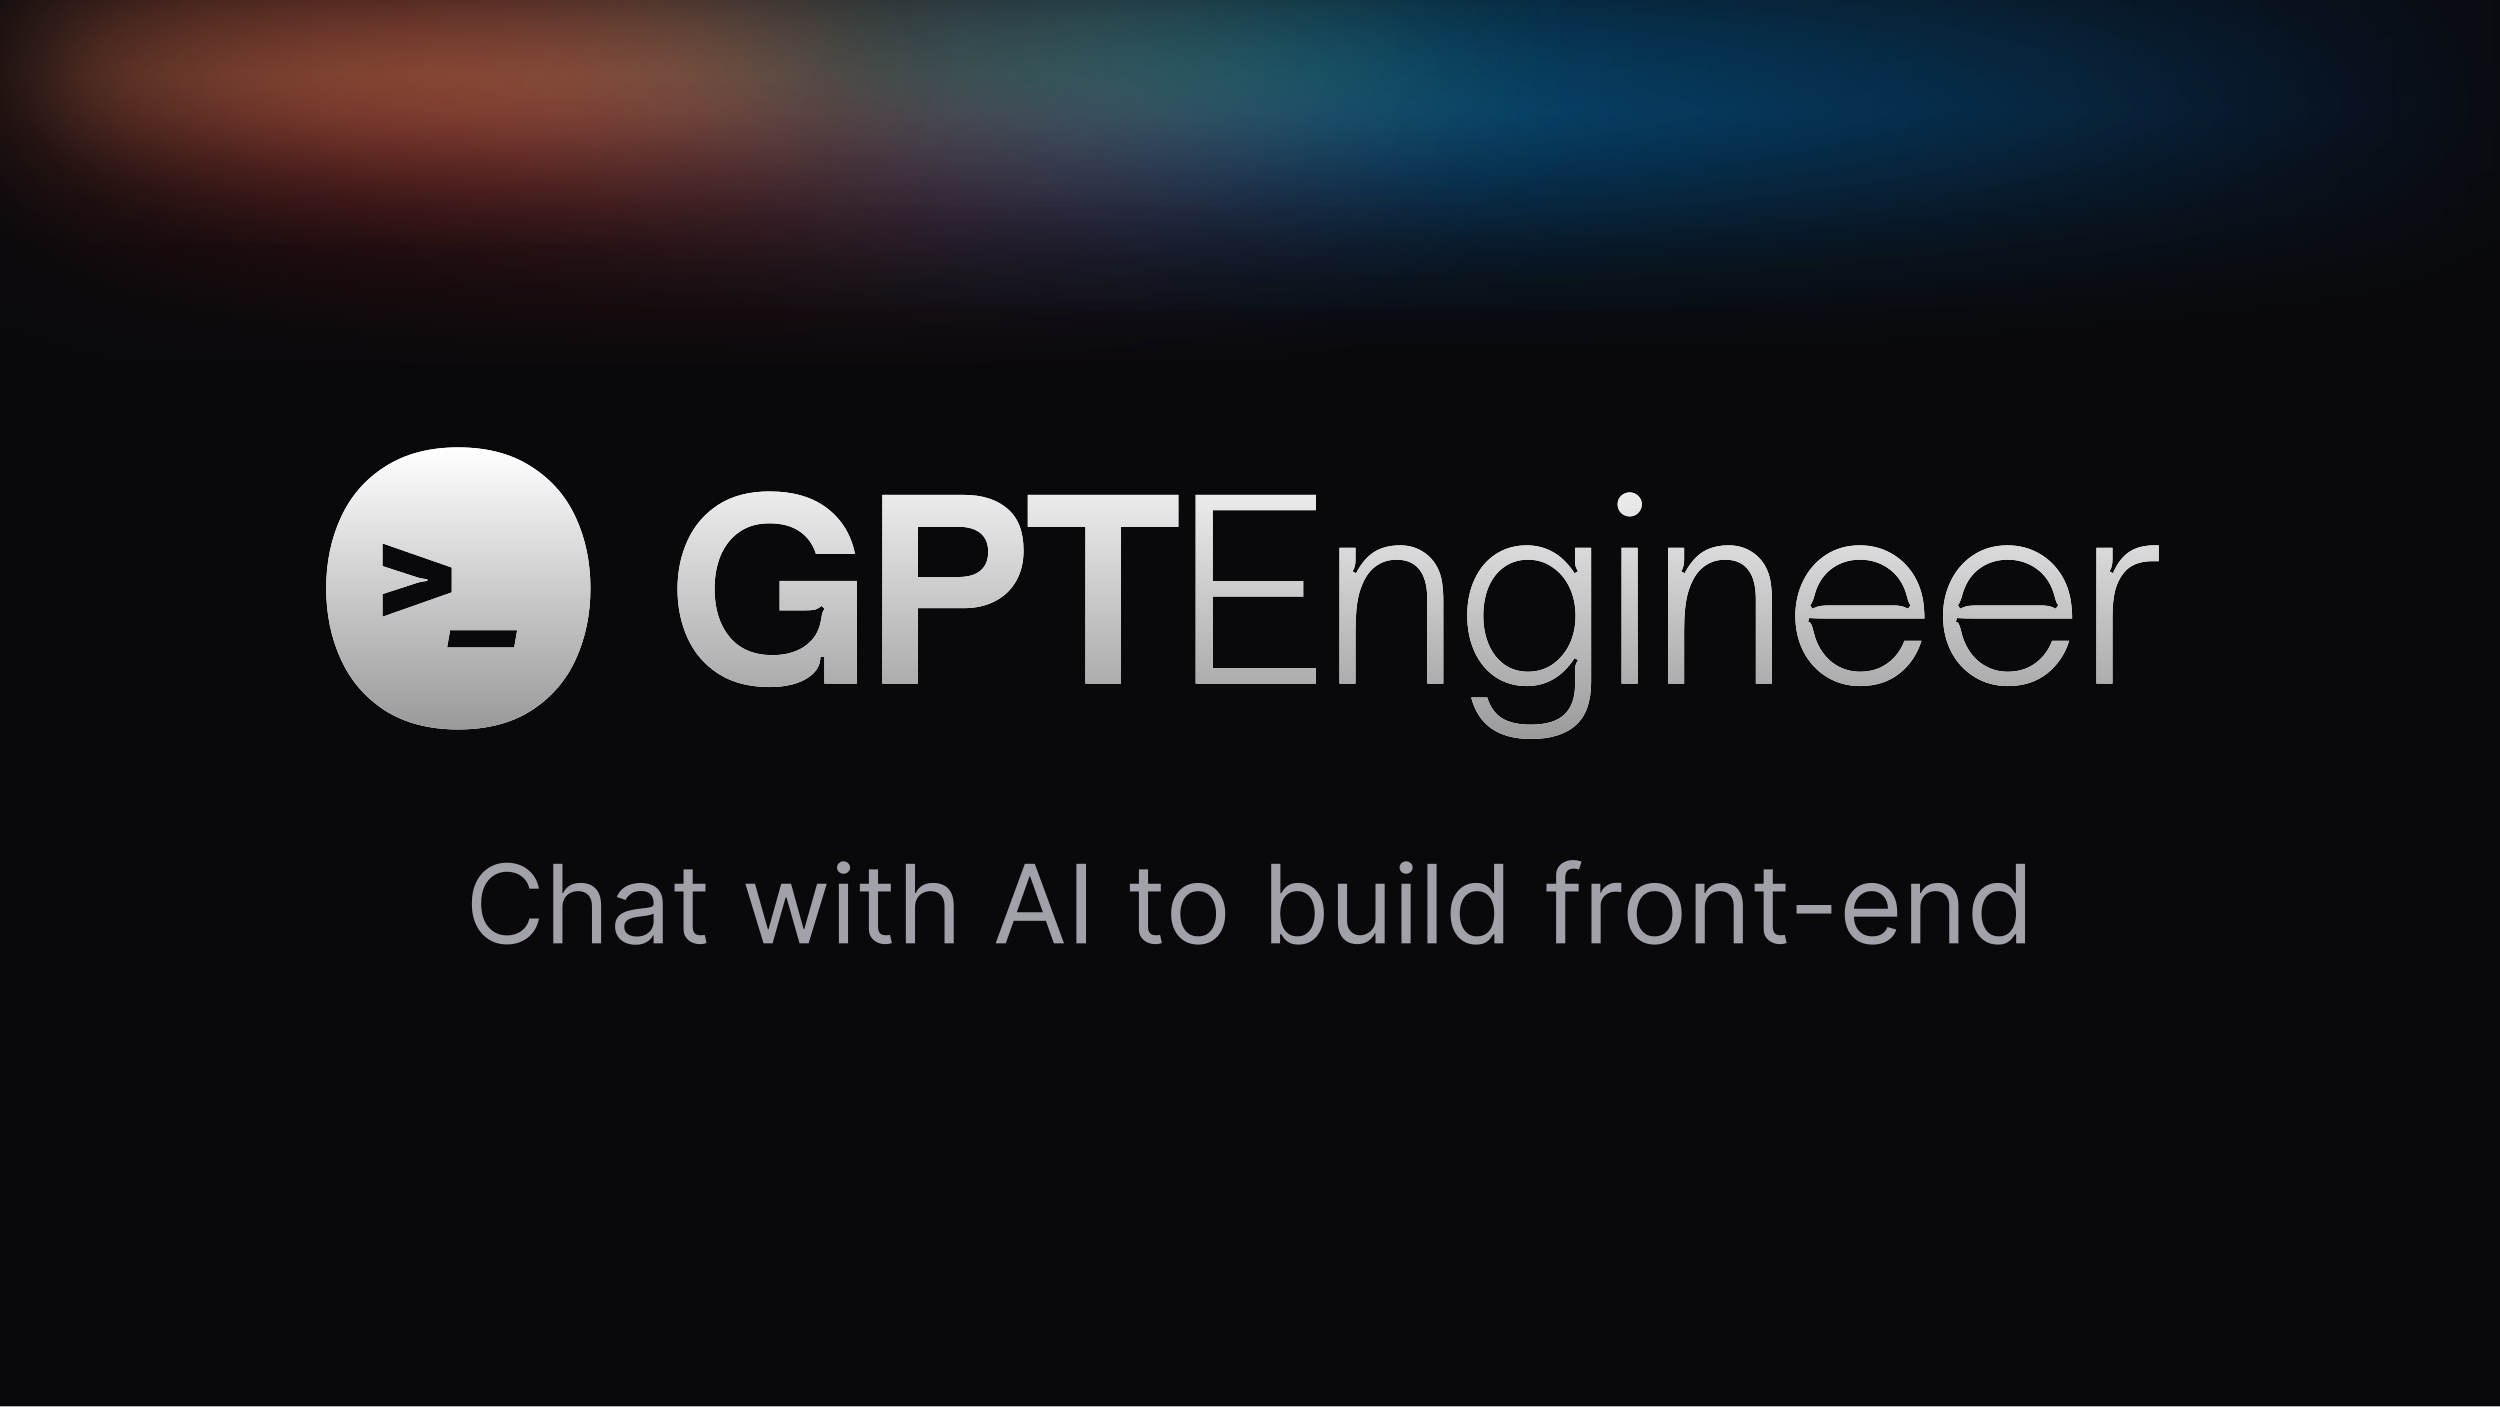
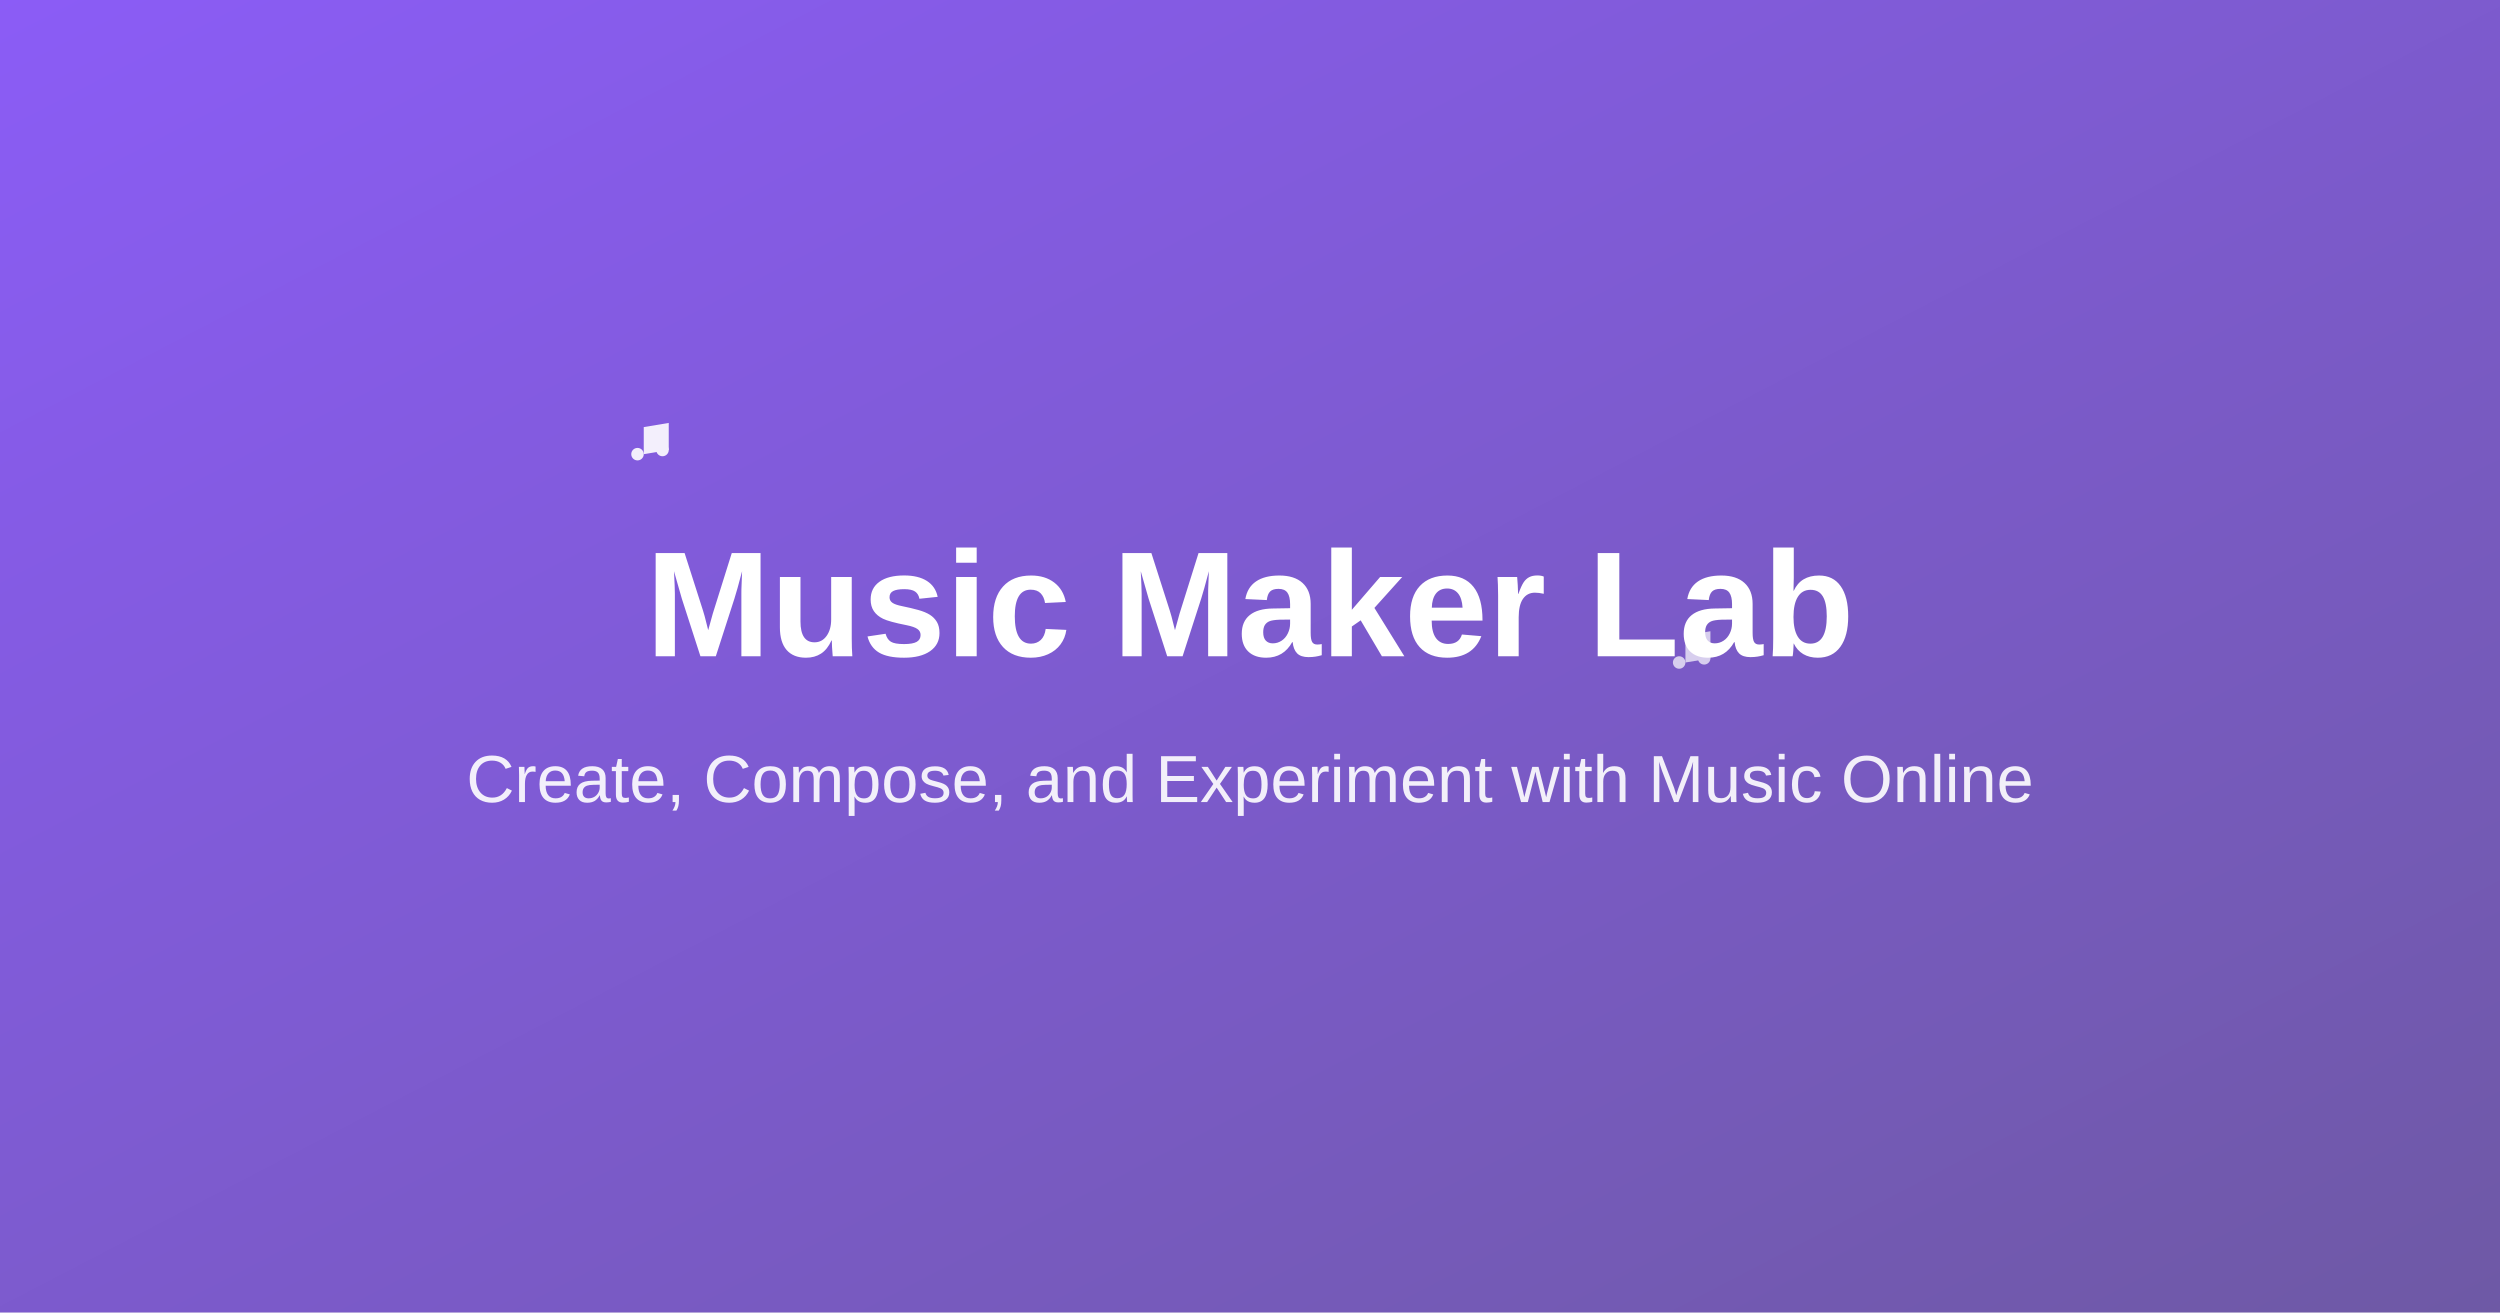
- <svg xmlns="http://www.w3.org/2000/svg" width="1280" height="720" viewBox="0 0 1280 720" fill="none">
-   <g clip-path="url(#clip0_4409_16219)">
-     <rect width="1280" height="720" fill="#09090B" />
-     <g filter="url(#filter0_f_4409_16219)">
-       <ellipse cx="455.561" cy="37.005" rx="455.561" ry="37.005" transform="matrix(-0.998228 0.059511 -0.696025 -0.718017 1354.18 18.4199)" fill="#0057FF" />
-     </g>
-     <g filter="url(#filter1_f_4409_16219)">
-       <ellipse cx="530.773" cy="54.283" rx="530.773" ry="54.283" transform="matrix(-0.999109 0.0421997 -0.566127 -0.824318 1373 8.74773)" fill="#00FFFF" />
-     </g>
-     <g filter="url(#filter2_f_4409_16219)">
-       <ellipse cx="355.742" cy="4.188" rx="347.533" ry="60.76" transform="rotate(-180 355.742 4.18822)" fill="#EC3039" />
-     </g>
-     <g filter="url(#filter3_f_4409_16219)">
-       <ellipse cx="338.004" cy="122.468" rx="338.004" ry="122.468" transform="matrix(-0.991029 -0.133651 0.909857 -0.414922 652.636 51.9789)" fill="#00ED97" />
-     </g>
-     <g filter="url(#filter4_f_4409_16219)">
-       <ellipse cx="232.93" cy="65.59" rx="232.93" ry="65.59" transform="matrix(-0.997852 -0.0655043 0.729769 -0.683694 371.106 55.4786)" fill="#FFA467" />
-     </g>
-     <path d="M393.974 351.773C383.59 351.773 374.853 349.493 367.762 344.935C360.755 340.376 355.521 334.298 352.06 326.701C348.599 319.103 346.869 310.746 346.869 301.629C346.869 292.512 348.599 284.196 352.06 276.683C355.521 269.086 360.755 263.008 367.762 258.449C374.853 253.89 383.59 251.611 393.974 251.611C406.13 251.611 415.965 254.481 423.478 260.222C430.991 265.962 435.761 273.771 437.787 283.648H417.78C416.176 278.583 413.348 274.699 409.296 271.998C405.328 269.297 400.178 267.946 393.847 267.946C387.853 267.946 382.746 269.423 378.525 272.378C374.389 275.248 371.223 279.216 369.028 284.281C366.918 289.346 365.863 295.086 365.863 301.502C365.863 311.632 368.395 319.821 373.46 326.068C378.61 332.314 385.954 335.438 395.493 335.438C401.318 335.438 406.299 334.256 410.435 331.892C414.656 329.444 417.569 326.11 419.172 321.889C419.763 320.369 420.228 318.554 420.565 316.444C420.819 314.165 421.367 312.603 422.211 311.759L420.692 310.239C419.51 311.168 418.37 311.801 417.273 312.139C416.176 312.392 414.529 312.519 412.335 312.519H399.165V297.45H438.673V350H422.085V336.198H420.059C420.059 340.503 418.075 344.006 414.107 346.708C409.211 350.084 402.5 351.773 393.974 351.773ZM451.758 350V253.384H493.418C502.873 253.384 510.344 255.748 515.831 260.475C521.318 265.118 524.062 272.251 524.062 281.875C524.062 287.953 522.753 293.229 520.136 297.703C517.604 302.093 514.016 305.47 509.373 307.833C504.815 310.197 499.496 311.379 493.418 311.379H469.992V350H451.758ZM490.886 295.424C495.782 295.424 499.496 294.327 502.029 292.132C504.646 289.937 505.954 286.729 505.954 282.508C505.954 278.372 504.646 275.206 502.029 273.011C499.412 270.816 495.697 269.719 490.886 269.719H469.992V295.424H490.886ZM573.955 350H555.72V269.719H526.216V253.384H603.332V269.719H573.955V350ZM673.722 350H612.181V253.384H673.722V261.235H620.918V297.577H667.264V305.427H620.918V342.149H673.722V350ZM685.799 350V280.482H694.029V286.56C694.029 287.911 693.903 289.008 693.649 289.852C693.481 290.697 693.101 291.583 692.51 292.512L694.283 293.525C696.9 288.544 699.981 284.914 703.526 282.635C707.156 280.355 711.588 279.216 716.822 279.216C721.043 279.216 724.757 280.187 727.965 282.128C731.173 283.985 733.706 286.56 735.563 289.852C736.998 292.469 737.927 295.255 738.349 298.21C738.771 301.08 738.982 304.119 738.982 307.327V350H730.751V306.947C730.751 300.953 729.738 296.31 727.712 293.018C725.095 288.713 720.874 286.56 715.049 286.56C709.731 286.56 705.299 288.459 701.754 292.258C699.221 295.128 697.279 298.969 695.929 303.781C694.662 308.509 694.029 314.756 694.029 322.522V350H685.799ZM783.886 378.364C767.171 378.364 756.956 371.273 753.242 357.091H761.473C762.908 361.818 765.356 365.322 768.817 367.601C772.363 369.88 777.343 371.02 783.759 371.02C791.61 371.02 797.35 369.289 800.98 365.828C804.61 362.367 806.425 357.26 806.425 350.507V343.922C806.425 342.571 806.51 341.474 806.679 340.63C806.932 339.785 807.354 338.899 807.945 337.97L806.172 336.957C800.01 346.497 791.821 351.266 781.606 351.266C775.697 351.266 770.421 349.747 765.778 346.708C761.135 343.584 757.547 339.279 755.015 333.792C752.482 328.305 751.216 322.058 751.216 315.051C751.216 308.129 752.482 301.966 755.015 296.564C757.547 291.076 761.135 286.813 765.778 283.774C770.421 280.735 775.697 279.216 781.606 279.216C791.821 279.216 800.01 283.985 806.172 293.525L807.945 292.512C807.354 291.583 806.932 290.697 806.679 289.852C806.51 289.008 806.425 287.911 806.425 286.56V280.482H814.656V349.114C814.656 359.328 811.997 366.757 806.679 371.4C801.445 376.043 793.847 378.364 783.886 378.364ZM782.366 343.922C787.009 343.922 791.146 342.698 794.776 340.25C798.49 337.717 801.402 334.298 803.513 329.993C805.623 325.603 806.679 320.707 806.679 315.304C806.679 309.902 805.623 305.005 803.513 300.616C801.402 296.226 798.49 292.807 794.776 290.359C791.146 287.826 787.009 286.56 782.366 286.56C777.639 286.56 773.545 287.826 770.083 290.359C766.622 292.807 763.963 296.226 762.106 300.616C760.333 304.921 759.447 309.817 759.447 315.304C759.447 320.707 760.375 325.603 762.233 329.993C764.09 334.298 766.749 337.717 770.21 340.25C773.671 342.698 777.723 343.922 782.366 343.922ZM838.471 350H830.24V280.482H838.471V350ZM834.419 264.4C832.73 264.4 831.253 263.809 829.987 262.628C828.805 261.361 828.214 259.884 828.214 258.196C828.214 256.507 828.805 255.072 829.987 253.89C831.253 252.709 832.73 252.118 834.419 252.118C836.107 252.118 837.542 252.709 838.724 253.89C839.99 255.072 840.623 256.507 840.623 258.196C840.623 259.884 839.99 261.361 838.724 262.628C837.542 263.809 836.107 264.4 834.419 264.4ZM854.044 350V280.482H862.275V286.56C862.275 287.911 862.148 289.008 861.895 289.852C861.726 290.697 861.346 291.583 860.755 292.512L862.528 293.525C865.145 288.544 868.226 284.914 871.771 282.635C875.401 280.355 879.833 279.216 885.067 279.216C889.288 279.216 893.003 280.187 896.21 282.128C899.418 283.985 901.951 286.56 903.808 289.852C905.243 292.469 906.172 295.255 906.594 298.21C907.016 301.08 907.227 304.119 907.227 307.327V350H898.996V306.947C898.996 300.953 897.983 296.31 895.957 293.018C893.34 288.713 889.119 286.56 883.295 286.56C877.976 286.56 873.544 288.459 869.999 292.258C867.466 295.128 865.525 298.969 864.174 303.781C862.908 308.509 862.275 314.756 862.275 322.522V350H854.044ZM952.384 351.266C946.053 351.266 940.355 349.705 935.29 346.581C930.224 343.458 926.257 339.152 923.387 333.665C920.601 328.178 919.208 322.058 919.208 315.304C919.208 308.804 920.559 302.81 923.26 297.323C925.961 291.836 929.802 287.446 934.783 284.154C939.848 280.862 945.673 279.216 952.258 279.216C958.082 279.216 963.401 280.566 968.212 283.268C973.109 285.969 977.076 289.852 980.115 294.917C983.154 299.982 984.843 305.976 985.18 312.898C985.265 313.658 985.307 314.924 985.307 316.697H936.682C931.871 316.697 928.409 316.613 926.299 316.444L925.793 318.343C926.552 318.512 927.059 318.934 927.312 319.61C927.65 320.201 927.987 321.171 928.325 322.522C928.747 324.295 929.085 325.561 929.338 326.321C931.195 331.808 934.15 336.113 938.202 339.237C942.338 342.36 947.066 343.922 952.384 343.922C957.871 343.922 962.599 342.445 966.566 339.49C970.534 336.535 973.362 332.737 975.05 328.094H983.788C981.677 334.931 977.92 340.503 972.518 344.808C967.115 349.114 960.404 351.266 952.384 351.266ZM927.945 311.632C929.634 310.872 931.069 310.408 932.25 310.239C933.517 310.07 934.994 309.986 936.682 309.986H968.972C970.492 309.986 971.8 310.07 972.898 310.239C973.995 310.408 975.346 310.872 976.95 311.632L978.216 309.859C977.541 309.184 976.992 307.918 976.57 306.061C975.979 303.95 975.472 302.388 975.05 301.375C973.109 296.732 970.112 293.102 966.06 290.486C962.008 287.869 957.449 286.56 952.384 286.56C947.319 286.56 942.845 287.826 938.962 290.359C935.163 292.807 932.293 296.31 930.351 300.869C929.845 301.966 929.296 303.655 928.705 305.934C928.452 306.778 928.156 307.538 927.819 308.213C927.565 308.889 927.228 309.437 926.806 309.859L927.945 311.632ZM1028 351.266C1021.67 351.266 1015.97 349.705 1010.91 346.581C1005.84 343.458 1001.88 339.152 999.006 333.665C996.221 328.178 994.828 322.058 994.828 315.304C994.828 308.804 996.178 302.81 998.88 297.323C1001.58 291.836 1005.42 287.446 1010.4 284.154C1015.47 280.862 1021.29 279.216 1027.88 279.216C1033.7 279.216 1039.02 280.566 1043.83 283.268C1048.73 285.969 1052.7 289.852 1055.74 294.917C1058.77 299.982 1060.46 305.976 1060.8 312.898C1060.88 313.658 1060.93 314.924 1060.93 316.697H1012.3C1007.49 316.697 1004.03 316.613 1001.92 316.444L1001.41 318.343C1002.17 318.512 1002.68 318.934 1002.93 319.61C1003.27 320.201 1003.61 321.171 1003.94 322.522C1004.37 324.295 1004.7 325.561 1004.96 326.321C1006.82 331.808 1009.77 336.113 1013.82 339.237C1017.96 342.36 1022.69 343.922 1028 343.922C1033.49 343.922 1038.22 342.445 1042.19 339.49C1046.15 336.535 1048.98 332.737 1050.67 328.094H1059.41C1057.3 334.931 1053.54 340.503 1048.14 344.808C1042.73 349.114 1036.02 351.266 1028 351.266ZM1003.57 311.632C1005.25 310.872 1006.69 310.408 1007.87 310.239C1009.14 310.07 1010.61 309.986 1012.3 309.986H1044.59C1046.11 309.986 1047.42 310.07 1048.52 310.239C1049.61 310.408 1050.97 310.872 1052.57 311.632L1053.84 309.859C1053.16 309.184 1052.61 307.918 1052.19 306.061C1051.6 303.95 1051.09 302.388 1050.67 301.375C1048.73 296.732 1045.73 293.102 1041.68 290.486C1037.63 287.869 1033.07 286.56 1028 286.56C1022.94 286.56 1018.46 287.826 1014.58 290.359C1010.78 292.807 1007.91 296.31 1005.97 300.869C1005.46 301.966 1004.92 303.655 1004.32 305.934C1004.07 306.778 1003.78 307.538 1003.44 308.213C1003.19 308.889 1002.85 309.437 1002.43 309.859L1003.57 311.632ZM1073.36 350V280.482H1081.59V286.56C1081.59 287.911 1081.46 289.008 1081.21 289.852C1081.04 290.697 1080.66 291.583 1080.07 292.512L1081.84 293.525C1083.95 288.544 1086.7 284.914 1090.07 282.635C1093.45 280.355 1097.76 279.216 1102.99 279.216H1105.27V287.32H1102.1C1095.44 287.32 1090.5 289.346 1087.29 293.398C1085.26 295.93 1083.79 299.012 1082.86 302.642C1082.01 306.272 1081.59 310.746 1081.59 316.064V350H1073.36Z" fill="white" />
-     <path d="M393.974 351.773C383.59 351.773 374.853 349.493 367.762 344.935C360.755 340.376 355.521 334.298 352.06 326.701C348.599 319.103 346.869 310.746 346.869 301.629C346.869 292.512 348.599 284.196 352.06 276.683C355.521 269.086 360.755 263.008 367.762 258.449C374.853 253.89 383.59 251.611 393.974 251.611C406.13 251.611 415.965 254.481 423.478 260.222C430.991 265.962 435.761 273.771 437.787 283.648H417.78C416.176 278.583 413.348 274.699 409.296 271.998C405.328 269.297 400.178 267.946 393.847 267.946C387.853 267.946 382.746 269.423 378.525 272.378C374.389 275.248 371.223 279.216 369.028 284.281C366.918 289.346 365.863 295.086 365.863 301.502C365.863 311.632 368.395 319.821 373.46 326.068C378.61 332.314 385.954 335.438 395.493 335.438C401.318 335.438 406.299 334.256 410.435 331.892C414.656 329.444 417.569 326.11 419.172 321.889C419.763 320.369 420.228 318.554 420.565 316.444C420.819 314.165 421.367 312.603 422.211 311.759L420.692 310.239C419.51 311.168 418.37 311.801 417.273 312.139C416.176 312.392 414.529 312.519 412.335 312.519H399.165V297.45H438.673V350H422.085V336.198H420.059C420.059 340.503 418.075 344.006 414.107 346.708C409.211 350.084 402.5 351.773 393.974 351.773ZM451.758 350V253.384H493.418C502.873 253.384 510.344 255.748 515.831 260.475C521.318 265.118 524.062 272.251 524.062 281.875C524.062 287.953 522.753 293.229 520.136 297.703C517.604 302.093 514.016 305.47 509.373 307.833C504.815 310.197 499.496 311.379 493.418 311.379H469.992V350H451.758ZM490.886 295.424C495.782 295.424 499.496 294.327 502.029 292.132C504.646 289.937 505.954 286.729 505.954 282.508C505.954 278.372 504.646 275.206 502.029 273.011C499.412 270.816 495.697 269.719 490.886 269.719H469.992V295.424H490.886ZM573.955 350H555.72V269.719H526.216V253.384H603.332V269.719H573.955V350ZM673.722 350H612.181V253.384H673.722V261.235H620.918V297.577H667.264V305.427H620.918V342.149H673.722V350ZM685.799 350V280.482H694.029V286.56C694.029 287.911 693.903 289.008 693.649 289.852C693.481 290.697 693.101 291.583 692.51 292.512L694.283 293.525C696.9 288.544 699.981 284.914 703.526 282.635C707.156 280.355 711.588 279.216 716.822 279.216C721.043 279.216 724.757 280.187 727.965 282.128C731.173 283.985 733.706 286.56 735.563 289.852C736.998 292.469 737.927 295.255 738.349 298.21C738.771 301.08 738.982 304.119 738.982 307.327V350H730.751V306.947C730.751 300.953 729.738 296.31 727.712 293.018C725.095 288.713 720.874 286.56 715.049 286.56C709.731 286.56 705.299 288.459 701.754 292.258C699.221 295.128 697.279 298.969 695.929 303.781C694.662 308.509 694.029 314.756 694.029 322.522V350H685.799ZM783.886 378.364C767.171 378.364 756.956 371.273 753.242 357.091H761.473C762.908 361.818 765.356 365.322 768.817 367.601C772.363 369.88 777.343 371.02 783.759 371.02C791.61 371.02 797.35 369.289 800.98 365.828C804.61 362.367 806.425 357.26 806.425 350.507V343.922C806.425 342.571 806.51 341.474 806.679 340.63C806.932 339.785 807.354 338.899 807.945 337.97L806.172 336.957C800.01 346.497 791.821 351.266 781.606 351.266C775.697 351.266 770.421 349.747 765.778 346.708C761.135 343.584 757.547 339.279 755.015 333.792C752.482 328.305 751.216 322.058 751.216 315.051C751.216 308.129 752.482 301.966 755.015 296.564C757.547 291.076 761.135 286.813 765.778 283.774C770.421 280.735 775.697 279.216 781.606 279.216C791.821 279.216 800.01 283.985 806.172 293.525L807.945 292.512C807.354 291.583 806.932 290.697 806.679 289.852C806.51 289.008 806.425 287.911 806.425 286.56V280.482H814.656V349.114C814.656 359.328 811.997 366.757 806.679 371.4C801.445 376.043 793.847 378.364 783.886 378.364ZM782.366 343.922C787.009 343.922 791.146 342.698 794.776 340.25C798.49 337.717 801.402 334.298 803.513 329.993C805.623 325.603 806.679 320.707 806.679 315.304C806.679 309.902 805.623 305.005 803.513 300.616C801.402 296.226 798.49 292.807 794.776 290.359C791.146 287.826 787.009 286.56 782.366 286.56C777.639 286.56 773.545 287.826 770.083 290.359C766.622 292.807 763.963 296.226 762.106 300.616C760.333 304.921 759.447 309.817 759.447 315.304C759.447 320.707 760.375 325.603 762.233 329.993C764.09 334.298 766.749 337.717 770.21 340.25C773.671 342.698 777.723 343.922 782.366 343.922ZM838.471 350H830.24V280.482H838.471V350ZM834.419 264.4C832.73 264.4 831.253 263.809 829.987 262.628C828.805 261.361 828.214 259.884 828.214 258.196C828.214 256.507 828.805 255.072 829.987 253.89C831.253 252.709 832.73 252.118 834.419 252.118C836.107 252.118 837.542 252.709 838.724 253.89C839.99 255.072 840.623 256.507 840.623 258.196C840.623 259.884 839.99 261.361 838.724 262.628C837.542 263.809 836.107 264.4 834.419 264.4ZM854.044 350V280.482H862.275V286.56C862.275 287.911 862.148 289.008 861.895 289.852C861.726 290.697 861.346 291.583 860.755 292.512L862.528 293.525C865.145 288.544 868.226 284.914 871.771 282.635C875.401 280.355 879.833 279.216 885.067 279.216C889.288 279.216 893.003 280.187 896.21 282.128C899.418 283.985 901.951 286.56 903.808 289.852C905.243 292.469 906.172 295.255 906.594 298.21C907.016 301.08 907.227 304.119 907.227 307.327V350H898.996V306.947C898.996 300.953 897.983 296.31 895.957 293.018C893.34 288.713 889.119 286.56 883.295 286.56C877.976 286.56 873.544 288.459 869.999 292.258C867.466 295.128 865.525 298.969 864.174 303.781C862.908 308.509 862.275 314.756 862.275 322.522V350H854.044ZM952.384 351.266C946.053 351.266 940.355 349.705 935.29 346.581C930.224 343.458 926.257 339.152 923.387 333.665C920.601 328.178 919.208 322.058 919.208 315.304C919.208 308.804 920.559 302.81 923.26 297.323C925.961 291.836 929.802 287.446 934.783 284.154C939.848 280.862 945.673 279.216 952.258 279.216C958.082 279.216 963.401 280.566 968.212 283.268C973.109 285.969 977.076 289.852 980.115 294.917C983.154 299.982 984.843 305.976 985.18 312.898C985.265 313.658 985.307 314.924 985.307 316.697H936.682C931.871 316.697 928.409 316.613 926.299 316.444L925.793 318.343C926.552 318.512 927.059 318.934 927.312 319.61C927.65 320.201 927.987 321.171 928.325 322.522C928.747 324.295 929.085 325.561 929.338 326.321C931.195 331.808 934.15 336.113 938.202 339.237C942.338 342.36 947.066 343.922 952.384 343.922C957.871 343.922 962.599 342.445 966.566 339.49C970.534 336.535 973.362 332.737 975.05 328.094H983.788C981.677 334.931 977.92 340.503 972.518 344.808C967.115 349.114 960.404 351.266 952.384 351.266ZM927.945 311.632C929.634 310.872 931.069 310.408 932.25 310.239C933.517 310.07 934.994 309.986 936.682 309.986H968.972C970.492 309.986 971.8 310.07 972.898 310.239C973.995 310.408 975.346 310.872 976.95 311.632L978.216 309.859C977.541 309.184 976.992 307.918 976.57 306.061C975.979 303.95 975.472 302.388 975.05 301.375C973.109 296.732 970.112 293.102 966.06 290.486C962.008 287.869 957.449 286.56 952.384 286.56C947.319 286.56 942.845 287.826 938.962 290.359C935.163 292.807 932.293 296.31 930.351 300.869C929.845 301.966 929.296 303.655 928.705 305.934C928.452 306.778 928.156 307.538 927.819 308.213C927.565 308.889 927.228 309.437 926.806 309.859L927.945 311.632ZM1028 351.266C1021.67 351.266 1015.97 349.705 1010.91 346.581C1005.84 343.458 1001.88 339.152 999.006 333.665C996.221 328.178 994.828 322.058 994.828 315.304C994.828 308.804 996.178 302.81 998.88 297.323C1001.58 291.836 1005.42 287.446 1010.4 284.154C1015.47 280.862 1021.29 279.216 1027.88 279.216C1033.7 279.216 1039.02 280.566 1043.83 283.268C1048.73 285.969 1052.7 289.852 1055.74 294.917C1058.77 299.982 1060.46 305.976 1060.8 312.898C1060.88 313.658 1060.93 314.924 1060.93 316.697H1012.3C1007.49 316.697 1004.03 316.613 1001.92 316.444L1001.41 318.343C1002.17 318.512 1002.68 318.934 1002.93 319.61C1003.27 320.201 1003.61 321.171 1003.94 322.522C1004.37 324.295 1004.7 325.561 1004.96 326.321C1006.82 331.808 1009.77 336.113 1013.82 339.237C1017.96 342.36 1022.69 343.922 1028 343.922C1033.49 343.922 1038.22 342.445 1042.19 339.49C1046.15 336.535 1048.98 332.737 1050.67 328.094H1059.41C1057.3 334.931 1053.54 340.503 1048.14 344.808C1042.73 349.114 1036.02 351.266 1028 351.266ZM1003.57 311.632C1005.25 310.872 1006.69 310.408 1007.87 310.239C1009.14 310.07 1010.61 309.986 1012.3 309.986H1044.59C1046.11 309.986 1047.42 310.07 1048.52 310.239C1049.61 310.408 1050.97 310.872 1052.57 311.632L1053.84 309.859C1053.16 309.184 1052.61 307.918 1052.19 306.061C1051.6 303.95 1051.09 302.388 1050.67 301.375C1048.73 296.732 1045.73 293.102 1041.68 290.486C1037.63 287.869 1033.07 286.56 1028 286.56C1022.94 286.56 1018.46 287.826 1014.58 290.359C1010.78 292.807 1007.91 296.31 1005.97 300.869C1005.46 301.966 1004.92 303.655 1004.32 305.934C1004.07 306.778 1003.78 307.538 1003.44 308.213C1003.19 308.889 1002.85 309.437 1002.43 309.859L1003.57 311.632ZM1073.36 350V280.482H1081.59V286.56C1081.59 287.911 1081.46 289.008 1081.21 289.852C1081.04 290.697 1080.66 291.583 1080.07 292.512L1081.84 293.525C1083.95 288.544 1086.7 284.914 1090.07 282.635C1093.45 280.355 1097.76 279.216 1102.99 279.216H1105.27V287.32H1102.1C1095.44 287.32 1090.5 289.346 1087.29 293.398C1085.26 295.93 1083.79 299.012 1082.86 302.642C1082.01 306.272 1081.59 310.746 1081.59 316.064V350H1073.36Z" fill="url(#paint0_linear_4409_16219)" />
-     <path fill-rule="evenodd" clip-rule="evenodd" d="M197.129 363.815C207.355 370.267 219.833 373.493 234.563 373.493C249.414 373.493 261.892 370.267 271.996 363.815C282.222 357.241 289.83 348.477 294.821 337.52C299.812 326.564 302.308 314.452 302.308 301.183C302.308 287.914 299.812 275.862 294.821 265.028C289.83 254.071 282.222 245.367 271.996 238.915C261.892 232.342 249.414 229.055 234.563 229.055C219.833 229.055 207.355 232.342 197.129 238.915C187.025 245.367 179.478 254.071 174.487 265.028C169.496 275.862 167 287.914 167 301.183C167 314.452 169.496 326.564 174.487 337.52C179.478 348.477 187.025 357.241 197.129 363.815ZM195.843 304.167V315.786L231.287 303.29V290.574L195.843 278.223V289.843L213.382 295.543C214.795 295.982 215.989 296.25 216.963 296.347C217.986 296.444 218.595 296.518 218.79 296.566V297.443C218.595 297.492 217.986 297.565 216.963 297.662C215.989 297.76 214.795 298.028 213.382 298.466L195.843 304.167ZM228.915 331.499H263.262L264.797 322.656H230.449L228.915 331.499Z" fill="white" />
-     <path fill-rule="evenodd" clip-rule="evenodd" d="M197.129 363.815C207.355 370.267 219.833 373.493 234.563 373.493C249.414 373.493 261.892 370.267 271.996 363.815C282.222 357.241 289.83 348.477 294.821 337.52C299.812 326.564 302.308 314.452 302.308 301.183C302.308 287.914 299.812 275.862 294.821 265.028C289.83 254.071 282.222 245.367 271.996 238.915C261.892 232.342 249.414 229.055 234.563 229.055C219.833 229.055 207.355 232.342 197.129 238.915C187.025 245.367 179.478 254.071 174.487 265.028C169.496 275.862 167 287.914 167 301.183C167 314.452 169.496 326.564 174.487 337.52C179.478 348.477 187.025 357.241 197.129 363.815ZM195.843 304.167V315.786L231.287 303.29V290.574L195.843 278.223V289.843L213.382 295.543C214.795 295.982 215.989 296.25 216.963 296.347C217.986 296.444 218.595 296.518 218.79 296.566V297.443C218.595 297.492 217.986 297.565 216.963 297.662C215.989 297.76 214.795 298.028 213.382 298.466L195.843 304.167ZM228.915 331.499H263.262L264.797 322.656H230.449L228.915 331.499Z" fill="url(#paint1_linear_4409_16219)" />
-     <path d="M275.943 455H271.011C270.719 453.581 270.209 452.335 269.48 451.261C268.764 450.188 267.889 449.286 266.855 448.557C265.834 447.814 264.7 447.258 263.454 446.886C262.208 446.515 260.909 446.33 259.556 446.33C257.091 446.33 254.857 446.953 252.855 448.199C250.866 449.445 249.282 451.281 248.102 453.707C246.935 456.134 246.352 459.11 246.352 462.636C246.352 466.163 246.935 469.139 248.102 471.565C249.282 473.991 250.866 475.828 252.855 477.074C254.857 478.32 257.091 478.943 259.556 478.943C260.909 478.943 262.208 478.758 263.454 478.386C264.7 478.015 265.834 477.465 266.855 476.736C267.889 475.993 268.764 475.085 269.48 474.011C270.209 472.924 270.719 471.678 271.011 470.273H275.943C275.572 472.354 274.895 474.217 273.914 475.861C272.933 477.505 271.714 478.903 270.255 480.057C268.797 481.197 267.16 482.065 265.343 482.662C263.54 483.259 261.611 483.557 259.556 483.557C256.083 483.557 252.994 482.708 250.289 481.011C247.585 479.314 245.457 476.902 243.906 473.773C242.355 470.644 241.579 466.932 241.579 462.636C241.579 458.341 242.355 454.629 243.906 451.5C245.457 448.371 247.585 445.958 250.289 444.261C252.994 442.564 256.083 441.716 259.556 441.716C261.611 441.716 263.54 442.014 265.343 442.611C267.16 443.207 268.797 444.082 270.255 445.236C271.714 446.376 272.933 447.768 273.914 449.412C274.895 451.043 275.572 452.905 275.943 455ZM287.969 464.625V483H283.276V442.273H287.969V457.227H288.367C289.083 455.65 290.157 454.397 291.588 453.469C293.033 452.527 294.956 452.057 297.355 452.057C299.437 452.057 301.26 452.474 302.824 453.31C304.389 454.132 305.602 455.398 306.463 457.108C307.338 458.805 307.776 460.966 307.776 463.591V483H303.083V463.909C303.083 461.483 302.453 459.607 301.194 458.281C299.947 456.942 298.217 456.273 296.003 456.273C294.465 456.273 293.087 456.598 291.867 457.247C290.66 457.897 289.706 458.845 289.003 460.091C288.314 461.337 287.969 462.848 287.969 464.625ZM325.35 483.716C323.415 483.716 321.658 483.351 320.081 482.622C318.503 481.88 317.25 480.812 316.322 479.42C315.394 478.015 314.93 476.318 314.93 474.33C314.93 472.58 315.275 471.161 315.964 470.074C316.654 468.973 317.575 468.112 318.728 467.489C319.882 466.866 321.154 466.402 322.547 466.097C323.952 465.778 325.364 465.527 326.782 465.341C328.638 465.102 330.143 464.923 331.297 464.804C332.463 464.671 333.312 464.453 333.842 464.148C334.386 463.843 334.657 463.312 334.657 462.557V462.398C334.657 460.436 334.12 458.911 333.047 457.824C331.986 456.737 330.375 456.193 328.214 456.193C325.974 456.193 324.217 456.684 322.944 457.665C321.672 458.646 320.777 459.693 320.26 460.807L315.805 459.216C316.6 457.36 317.661 455.915 318.987 454.881C320.326 453.833 321.784 453.104 323.362 452.693C324.953 452.269 326.517 452.057 328.055 452.057C329.036 452.057 330.163 452.176 331.436 452.415C332.722 452.64 333.961 453.111 335.154 453.827C336.361 454.543 337.362 455.623 338.157 457.068C338.953 458.513 339.35 460.449 339.35 462.875V483H334.657V478.864H334.419C334.1 479.527 333.57 480.236 332.828 480.991C332.085 481.747 331.098 482.39 329.865 482.92C328.632 483.451 327.127 483.716 325.35 483.716ZM326.066 479.5C327.922 479.5 329.487 479.135 330.76 478.406C332.046 477.677 333.013 476.736 333.663 475.582C334.326 474.429 334.657 473.216 334.657 471.943V467.648C334.458 467.886 334.021 468.105 333.345 468.304C332.682 468.49 331.913 468.655 331.038 468.801C330.176 468.934 329.334 469.053 328.512 469.159C327.704 469.252 327.047 469.331 326.544 469.398C325.324 469.557 324.184 469.815 323.123 470.173C322.076 470.518 321.227 471.042 320.578 471.744C319.941 472.434 319.623 473.375 319.623 474.568C319.623 476.199 320.226 477.432 321.433 478.267C322.653 479.089 324.197 479.5 326.066 479.5ZM361.201 452.455V456.432H345.371V452.455H361.201ZM349.985 445.136H354.678V474.25C354.678 475.576 354.87 476.57 355.255 477.233C355.652 477.883 356.156 478.32 356.766 478.545C357.389 478.758 358.045 478.864 358.735 478.864C359.252 478.864 359.676 478.837 360.007 478.784C360.339 478.718 360.604 478.665 360.803 478.625L361.757 482.841C361.439 482.96 360.995 483.08 360.425 483.199C359.855 483.331 359.132 483.398 358.257 483.398C356.932 483.398 355.632 483.113 354.36 482.543C353.1 481.973 352.053 481.104 351.218 479.938C350.396 478.771 349.985 477.299 349.985 475.523V445.136ZM390.931 483L381.624 452.455H386.556L393.158 475.841H393.476L399.999 452.455H405.01L411.453 475.761H411.772L418.374 452.455H423.306L413.999 483H409.385L402.703 459.534H402.226L395.544 483H390.931ZM429.51 483V452.455H434.203V483H429.51ZM431.897 447.364C430.982 447.364 430.193 447.052 429.53 446.429C428.881 445.806 428.556 445.057 428.556 444.182C428.556 443.307 428.881 442.558 429.53 441.935C430.193 441.312 430.982 441 431.897 441C432.811 441 433.594 441.312 434.243 441.935C434.906 442.558 435.238 443.307 435.238 444.182C435.238 445.057 434.906 445.806 434.243 446.429C433.594 447.052 432.811 447.364 431.897 447.364ZM456.083 452.455V456.432H440.254V452.455H456.083ZM444.868 445.136H449.561V474.25C449.561 475.576 449.753 476.57 450.137 477.233C450.535 477.883 451.039 478.32 451.649 478.545C452.272 478.758 452.928 478.864 453.618 478.864C454.135 478.864 454.559 478.837 454.89 478.784C455.222 478.718 455.487 478.665 455.686 478.625L456.64 482.841C456.322 482.96 455.878 483.08 455.308 483.199C454.738 483.331 454.015 483.398 453.14 483.398C451.815 483.398 450.515 483.113 449.243 482.543C447.983 481.973 446.936 481.104 446.1 479.938C445.279 478.771 444.868 477.299 444.868 475.523V445.136ZM468.493 464.625V483H463.799V442.273H468.493V457.227H468.89C469.606 455.65 470.68 454.397 472.112 453.469C473.557 452.527 475.479 452.057 477.879 452.057C479.96 452.057 481.783 452.474 483.348 453.31C484.912 454.132 486.125 455.398 486.987 457.108C487.862 458.805 488.299 460.966 488.299 463.591V483H483.606V463.909C483.606 461.483 482.976 459.607 481.717 458.281C480.471 456.942 478.741 456.273 476.527 456.273C474.989 456.273 473.61 456.598 472.39 457.247C471.184 457.897 470.229 458.845 469.527 460.091C468.837 461.337 468.493 462.848 468.493 464.625ZM514.942 483H509.772L524.726 442.273H529.817L544.772 483H539.601L527.431 448.716H527.113L514.942 483ZM516.851 467.091H537.692V471.466H516.851V467.091ZM556.047 442.273V483H551.115V442.273H556.047ZM594.333 452.455V456.432H578.504V452.455H594.333ZM583.118 445.136H587.811V474.25C587.811 475.576 588.003 476.57 588.387 477.233C588.785 477.883 589.289 478.32 589.899 478.545C590.522 478.758 591.178 478.864 591.868 478.864C592.385 478.864 592.809 478.837 593.14 478.784C593.472 478.718 593.737 478.665 593.936 478.625L594.89 482.841C594.572 482.96 594.128 483.08 593.558 483.199C592.988 483.331 592.265 483.398 591.39 483.398C590.065 483.398 588.765 483.113 587.493 482.543C586.233 481.973 585.186 481.104 584.35 479.938C583.529 478.771 583.118 477.299 583.118 475.523V445.136ZM613.474 483.636C610.717 483.636 608.297 482.98 606.216 481.668C604.147 480.355 602.53 478.519 601.363 476.159C600.21 473.799 599.633 471.042 599.633 467.886C599.633 464.705 600.21 461.927 601.363 459.554C602.53 457.181 604.147 455.338 606.216 454.026C608.297 452.713 610.717 452.057 613.474 452.057C616.232 452.057 618.645 452.713 620.713 454.026C622.794 455.338 624.412 457.181 625.565 459.554C626.732 461.927 627.315 464.705 627.315 467.886C627.315 471.042 626.732 473.799 625.565 476.159C624.412 478.519 622.794 480.355 620.713 481.668C618.645 482.98 616.232 483.636 613.474 483.636ZM613.474 479.42C615.569 479.42 617.292 478.884 618.645 477.81C619.997 476.736 620.998 475.324 621.647 473.574C622.297 471.824 622.622 469.928 622.622 467.886C622.622 465.845 622.297 463.942 621.647 462.179C620.998 460.416 619.997 458.991 618.645 457.903C617.292 456.816 615.569 456.273 613.474 456.273C611.379 456.273 609.656 456.816 608.304 457.903C606.951 458.991 605.95 460.416 605.301 462.179C604.651 463.942 604.326 465.845 604.326 467.886C604.326 469.928 604.651 471.824 605.301 473.574C605.95 475.324 606.951 476.736 608.304 477.81C609.656 478.884 611.379 479.42 613.474 479.42ZM650.865 483V442.273H655.559V457.307H655.956C656.301 456.777 656.778 456.1 657.388 455.278C658.011 454.443 658.9 453.701 660.053 453.051C661.22 452.388 662.797 452.057 664.786 452.057C667.358 452.057 669.625 452.7 671.587 453.986C673.549 455.272 675.08 457.095 676.181 459.455C677.281 461.814 677.831 464.598 677.831 467.807C677.831 471.042 677.281 473.846 676.181 476.219C675.08 478.579 673.556 480.408 671.607 481.707C669.658 482.993 667.411 483.636 664.865 483.636C662.903 483.636 661.332 483.312 660.152 482.662C658.972 481.999 658.064 481.25 657.428 480.415C656.792 479.566 656.301 478.864 655.956 478.307H655.4V483H650.865ZM655.479 467.727C655.479 470.034 655.817 472.069 656.493 473.832C657.169 475.582 658.157 476.955 659.456 477.949C660.756 478.93 662.346 479.42 664.229 479.42C666.191 479.42 667.828 478.903 669.141 477.869C670.467 476.822 671.461 475.417 672.124 473.653C672.8 471.877 673.138 469.902 673.138 467.727C673.138 465.58 672.807 463.644 672.144 461.92C671.494 460.184 670.507 458.812 669.181 457.804C667.868 456.783 666.218 456.273 664.229 456.273C662.32 456.273 660.716 456.757 659.417 457.724C658.117 458.679 657.136 460.018 656.473 461.741C655.81 463.452 655.479 465.447 655.479 467.727ZM704.26 470.511V452.455H708.953V483H704.26V477.83H703.942C703.226 479.381 702.113 480.7 700.601 481.787C699.09 482.861 697.181 483.398 694.874 483.398C692.965 483.398 691.268 482.98 689.783 482.145C688.298 481.296 687.132 480.024 686.283 478.327C685.435 476.616 685.01 474.462 685.01 471.864V452.455H689.703V471.545C689.703 473.773 690.327 475.549 691.573 476.875C692.832 478.201 694.436 478.864 696.385 478.864C697.552 478.864 698.739 478.565 699.945 477.969C701.165 477.372 702.185 476.457 703.007 475.224C703.843 473.991 704.26 472.42 704.26 470.511ZM717.549 483V452.455H722.243V483H717.549ZM719.936 447.364C719.021 447.364 718.232 447.052 717.569 446.429C716.92 445.806 716.595 445.057 716.595 444.182C716.595 443.307 716.92 442.558 717.569 441.935C718.232 441.312 719.021 441 719.936 441C720.85 441 721.633 441.312 722.282 441.935C722.945 442.558 723.277 443.307 723.277 444.182C723.277 445.057 722.945 445.806 722.282 446.429C721.633 447.052 720.85 447.364 719.936 447.364ZM735.532 442.273V483H730.838V442.273H735.532ZM755.662 483.636C753.116 483.636 750.869 482.993 748.92 481.707C746.971 480.408 745.447 478.579 744.346 476.219C743.246 473.846 742.696 471.042 742.696 467.807C742.696 464.598 743.246 461.814 744.346 459.455C745.447 457.095 746.978 455.272 748.94 453.986C750.902 452.7 753.169 452.057 755.741 452.057C757.73 452.057 759.301 452.388 760.454 453.051C761.621 453.701 762.509 454.443 763.119 455.278C763.742 456.1 764.226 456.777 764.571 457.307H764.968V442.273H769.662V483H765.127V478.307H764.571C764.226 478.864 763.735 479.566 763.099 480.415C762.463 481.25 761.555 481.999 760.375 482.662C759.195 483.312 757.624 483.636 755.662 483.636ZM756.298 479.42C758.181 479.42 759.771 478.93 761.071 477.949C762.37 476.955 763.358 475.582 764.034 473.832C764.71 472.069 765.048 470.034 765.048 467.727C765.048 465.447 764.717 463.452 764.054 461.741C763.391 460.018 762.41 458.679 761.11 457.724C759.811 456.757 758.207 456.273 756.298 456.273C754.309 456.273 752.652 456.783 751.326 457.804C750.014 458.812 749.026 460.184 748.363 461.92C747.714 463.644 747.389 465.58 747.389 467.727C747.389 469.902 747.72 471.877 748.383 473.653C749.059 475.417 750.054 476.822 751.366 477.869C752.692 478.903 754.336 479.42 756.298 479.42ZM808.261 452.455V456.432H791.795V452.455H808.261ZM796.727 483V448.239C796.727 446.489 797.138 445.03 797.96 443.864C798.782 442.697 799.849 441.822 801.162 441.239C802.474 440.655 803.859 440.364 805.318 440.364C806.471 440.364 807.413 440.456 808.142 440.642C808.871 440.828 809.414 441 809.772 441.159L808.42 445.216C808.181 445.136 807.85 445.037 807.426 444.918C807.015 444.798 806.471 444.739 805.795 444.739C804.244 444.739 803.124 445.13 802.434 445.912C801.758 446.694 801.42 447.841 801.42 449.352V483H796.727ZM814.838 483V452.455H819.373V457.068H819.691C820.248 455.557 821.255 454.33 822.713 453.389C824.172 452.448 825.816 451.977 827.645 451.977C827.99 451.977 828.421 451.984 828.938 451.997C829.455 452.01 829.846 452.03 830.111 452.057V456.83C829.952 456.79 829.587 456.73 829.017 456.651C828.461 456.558 827.871 456.511 827.248 456.511C825.763 456.511 824.437 456.823 823.27 457.446C822.117 458.056 821.202 458.904 820.526 459.991C819.863 461.065 819.532 462.292 819.532 463.67V483H814.838ZM847.154 483.636C844.396 483.636 841.977 482.98 839.895 481.668C837.827 480.355 836.21 478.519 835.043 476.159C833.89 473.799 833.313 471.042 833.313 467.886C833.313 464.705 833.89 461.927 835.043 459.554C836.21 457.181 837.827 455.338 839.895 454.026C841.977 452.713 844.396 452.057 847.154 452.057C849.911 452.057 852.324 452.713 854.392 454.026C856.474 455.338 858.091 457.181 859.245 459.554C860.411 461.927 860.995 464.705 860.995 467.886C860.995 471.042 860.411 473.799 859.245 476.159C858.091 478.519 856.474 480.355 854.392 481.668C852.324 482.98 849.911 483.636 847.154 483.636ZM847.154 479.42C849.248 479.42 850.972 478.884 852.324 477.81C853.676 476.736 854.677 475.324 855.327 473.574C855.977 471.824 856.301 469.928 856.301 467.886C856.301 465.845 855.977 463.942 855.327 462.179C854.677 460.416 853.676 458.991 852.324 457.903C850.972 456.816 849.248 456.273 847.154 456.273C845.059 456.273 843.336 456.816 841.983 457.903C840.631 458.991 839.63 460.416 838.98 462.179C838.331 463.942 838.006 465.845 838.006 467.886C838.006 469.928 838.331 471.824 838.98 473.574C839.63 475.324 840.631 476.736 841.983 477.81C843.336 478.884 845.059 479.42 847.154 479.42ZM872.852 464.625V483H868.159V452.455H872.693V457.227H873.091C873.806 455.676 874.894 454.43 876.352 453.489C877.81 452.534 879.693 452.057 882 452.057C884.068 452.057 885.877 452.481 887.429 453.33C888.98 454.165 890.186 455.438 891.048 457.148C891.91 458.845 892.341 460.992 892.341 463.591V483H887.647V463.909C887.647 461.509 887.024 459.64 885.778 458.301C884.532 456.949 882.822 456.273 880.647 456.273C879.149 456.273 877.81 456.598 876.63 457.247C875.464 457.897 874.542 458.845 873.866 460.091C873.19 461.337 872.852 462.848 872.852 464.625ZM914.201 452.455V456.432H898.371V452.455H914.201ZM902.985 445.136H907.678V474.25C907.678 475.576 907.87 476.57 908.255 477.233C908.652 477.883 909.156 478.32 909.766 478.545C910.389 478.758 911.045 478.864 911.735 478.864C912.252 478.864 912.676 478.837 913.007 478.784C913.339 478.718 913.604 478.665 913.803 478.625L914.757 482.841C914.439 482.96 913.995 483.08 913.425 483.199C912.855 483.331 912.132 483.398 911.257 483.398C909.932 483.398 908.632 483.113 907.36 482.543C906.1 481.973 905.053 481.104 904.218 479.938C903.396 478.771 902.985 477.299 902.985 475.523V445.136ZM937.667 463.352V467.727H919.848V463.352H937.667ZM958.731 483.636C955.788 483.636 953.249 482.987 951.115 481.688C948.993 480.375 947.356 478.545 946.203 476.199C945.063 473.839 944.493 471.095 944.493 467.966C944.493 464.837 945.063 462.08 946.203 459.693C947.356 457.294 948.96 455.424 951.015 454.085C953.083 452.733 955.496 452.057 958.254 452.057C959.845 452.057 961.416 452.322 962.967 452.852C964.518 453.383 965.93 454.244 967.203 455.438C968.475 456.617 969.49 458.182 970.245 460.131C971.001 462.08 971.379 464.479 971.379 467.33V469.318H947.833V465.261H966.606C966.606 463.538 966.261 462 965.572 460.648C964.896 459.295 963.928 458.228 962.669 457.446C961.422 456.664 959.951 456.273 958.254 456.273C956.385 456.273 954.767 456.737 953.402 457.665C952.049 458.58 951.009 459.773 950.279 461.244C949.55 462.716 949.186 464.294 949.186 465.977V468.682C949.186 470.989 949.583 472.944 950.379 474.548C951.188 476.139 952.308 477.352 953.74 478.188C955.172 479.009 956.835 479.42 958.731 479.42C959.964 479.42 961.078 479.248 962.072 478.903C963.08 478.545 963.948 478.015 964.677 477.312C965.406 476.597 965.97 475.708 966.368 474.648L970.902 475.92C970.424 477.458 969.622 478.811 968.495 479.977C967.368 481.131 965.976 482.032 964.319 482.682C962.662 483.318 960.799 483.636 958.731 483.636ZM983.211 464.625V483H978.518V452.455H983.052V457.227H983.45C984.166 455.676 985.253 454.43 986.711 453.489C988.17 452.534 990.052 452.057 992.359 452.057C994.427 452.057 996.237 452.481 997.788 453.33C999.339 454.165 1000.55 455.438 1001.41 457.148C1002.27 458.845 1002.7 460.992 1002.7 463.591V483H998.007V463.909C998.007 461.509 997.384 459.64 996.137 458.301C994.891 456.949 993.181 456.273 991.007 456.273C989.509 456.273 988.17 456.598 986.99 457.247C985.823 457.897 984.902 458.845 984.225 460.091C983.549 461.337 983.211 462.848 983.211 464.625ZM1022.81 483.636C1020.26 483.636 1018.02 482.993 1016.07 481.707C1014.12 480.408 1012.6 478.579 1011.49 476.219C1010.39 473.846 1009.84 471.042 1009.84 467.807C1009.84 464.598 1010.39 461.814 1011.49 459.455C1012.6 457.095 1014.13 455.272 1016.09 453.986C1018.05 452.7 1020.32 452.057 1022.89 452.057C1024.88 452.057 1026.45 452.388 1027.6 453.051C1028.77 453.701 1029.66 454.443 1030.27 455.278C1030.89 456.1 1031.37 456.777 1031.72 457.307H1032.12V442.273H1036.81V483H1032.28V478.307H1031.72C1031.37 478.864 1030.88 479.566 1030.25 480.415C1029.61 481.25 1028.7 481.999 1027.52 482.662C1026.34 483.312 1024.77 483.636 1022.81 483.636ZM1023.45 479.42C1025.33 479.42 1026.92 478.93 1028.22 477.949C1029.52 476.955 1030.51 475.582 1031.18 473.832C1031.86 472.069 1032.2 470.034 1032.2 467.727C1032.2 465.447 1031.86 463.452 1031.2 461.741C1030.54 460.018 1029.56 458.679 1028.26 457.724C1026.96 456.757 1025.36 456.273 1023.45 456.273C1021.46 456.273 1019.8 456.783 1018.47 457.804C1017.16 458.812 1016.17 460.184 1015.51 461.92C1014.86 463.644 1014.54 465.58 1014.54 467.727C1014.54 469.902 1014.87 471.877 1015.53 473.653C1016.21 475.417 1017.2 476.822 1018.51 477.869C1019.84 478.903 1021.48 479.42 1023.45 479.42Z" fill="#A1A1AA" />
+ <svg xmlns="http://www.w3.org/2000/svg" width="1200" height="630" viewBox="0 0 1200 630">
+   <defs>
+     <linearGradient id="grad1" x1="0%" y1="0%" x2="100%" y2="100%">
+       <stop offset="0%" style="stop-color:#8B5CF6;stop-opacity:1" />
+       <stop offset="100%" style="stop-color:#6E59A5;stop-opacity:1" />
+     </linearGradient>
+   </defs>
+   <rect width="1200" height="630" fill="url(#grad1)" />
+   <g transform="translate(300,200)" fill="white" opacity="0.9">
+     <path d="M9 18V5l12-2v13" />
+     <circle cx="6" cy="18" r="3" />
+     <circle cx="18" cy="16" r="3" />
  </g>
-   <defs>
-     <filter id="filter0_f_4409_16219" x="296.133" y="-141.041" width="1155.07" height="320.002" filterUnits="userSpaceOnUse" color-interpolation-filters="sRGB">
-       <feFlood flood-opacity="0" result="BackgroundImageFix" />
-       <feBlend mode="normal" in="SourceGraphic" in2="BackgroundImageFix" result="shape" />
-       <feGaussianBlur stdDeviation="61.02" result="effect1_foregroundBlur_4409_16219" />
-     </filter>
-     <filter id="filter1_f_4409_16219" x="158.722" y="-185.692" width="1306.49" height="344.183" filterUnits="userSpaceOnUse" color-interpolation-filters="sRGB">
-       <feFlood flood-opacity="0" result="BackgroundImageFix" />
-       <feBlend mode="normal" in="SourceGraphic" in2="BackgroundImageFix" result="shape" />
-       <feGaussianBlur stdDeviation="61.02" result="effect1_foregroundBlur_4409_16219" />
-     </filter>
-     <filter id="filter2_f_4409_16219" x="-113.832" y="-178.612" width="939.148" height="365.601" filterUnits="userSpaceOnUse" color-interpolation-filters="sRGB">
-       <feFlood flood-opacity="0" result="BackgroundImageFix" />
-       <feBlend mode="normal" in="SourceGraphic" in2="BackgroundImageFix" result="shape" />
-       <feGaussianBlur stdDeviation="61.02" result="effect1_foregroundBlur_4409_16219" />
-     </filter>
-     <filter id="filter3_f_4409_16219" x="-5.382" y="-193.363" width="868.95" height="298.706" filterUnits="userSpaceOnUse" color-interpolation-filters="sRGB">
-       <feFlood flood-opacity="0" result="BackgroundImageFix" />
-       <feBlend mode="normal" in="SourceGraphic" in2="BackgroundImageFix" result="shape" />
-       <feGaussianBlur stdDeviation="40.68" result="effect1_foregroundBlur_4409_16219" />
-     </filter>
-     <filter id="filter4_f_4409_16219" x="-132.174" y="-133.365" width="637.431" height="257.484" filterUnits="userSpaceOnUse" color-interpolation-filters="sRGB">
-       <feFlood flood-opacity="0" result="BackgroundImageFix" />
-       <feBlend mode="normal" in="SourceGraphic" in2="BackgroundImageFix" result="shape" />
-       <feGaussianBlur stdDeviation="40.68" result="effect1_foregroundBlur_4409_16219" />
-     </filter>
-     <linearGradient id="paint0_linear_4409_16219" x1="727.93" y1="223" x2="727.93" y2="380" gradientUnits="userSpaceOnUse">
-       <stop stop-color="white" />
-       <stop offset="1" stop-color="#999999" />
-     </linearGradient>
-     <linearGradient id="paint1_linear_4409_16219" x1="234.654" y1="229.055" x2="234.654" y2="373.493" gradientUnits="userSpaceOnUse">
-       <stop stop-color="white" />
-       <stop offset="1" stop-color="#999999" />
-     </linearGradient>
-     <clipPath id="clip0_4409_16219">
-       <rect width="1280" height="720" fill="white" />
-     </clipPath>
-   </defs>
+   <g transform="translate(800,300)" fill="white" opacity="0.7">
+     <path d="M9 18V5l12-2v13" />
+     <circle cx="6" cy="18" r="3" />
+     <circle cx="18" cy="16" r="3" />
+   </g>
+   <text x="600" y="315" font-family="Arial, sans-serif" font-size="72" font-weight="bold" fill="white" text-anchor="middle">
+     Music Maker Lab
+   </text>
+   <text x="600" y="385" font-family="Arial, sans-serif" font-size="32" fill="white" text-anchor="middle" opacity="0.9">
+     Create, Compose, and Experiment with Music Online
+   </text>
</svg>
